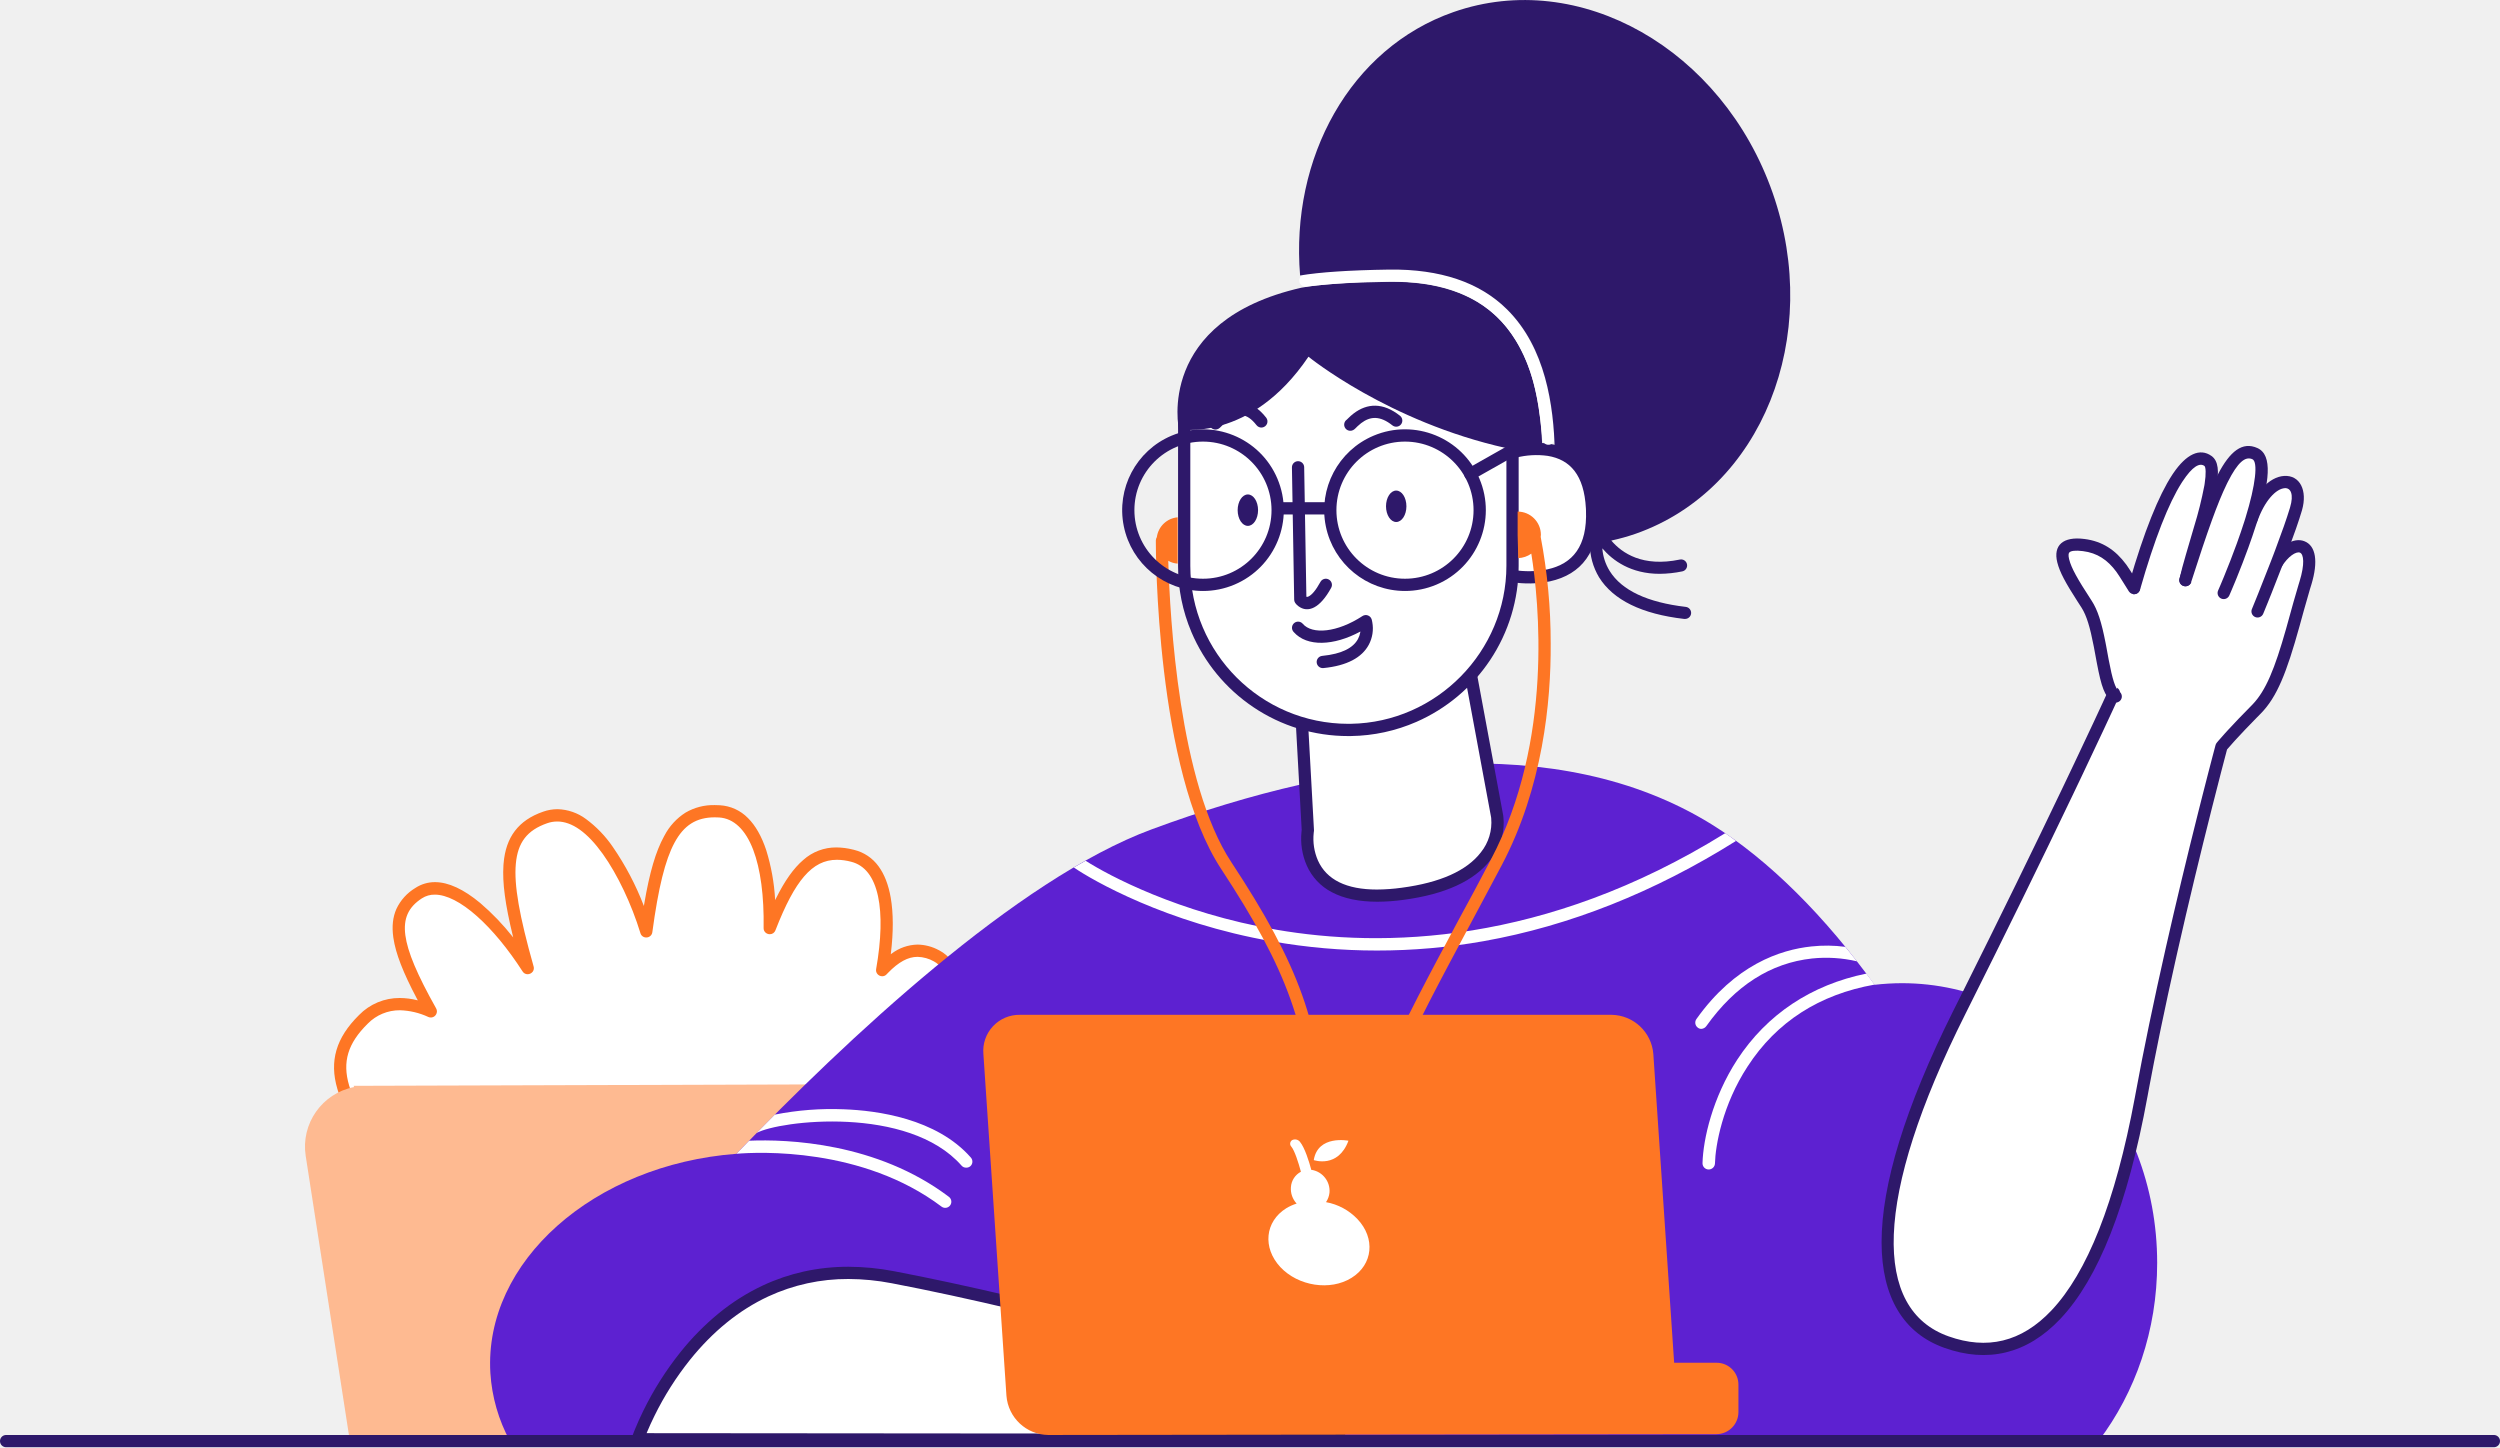
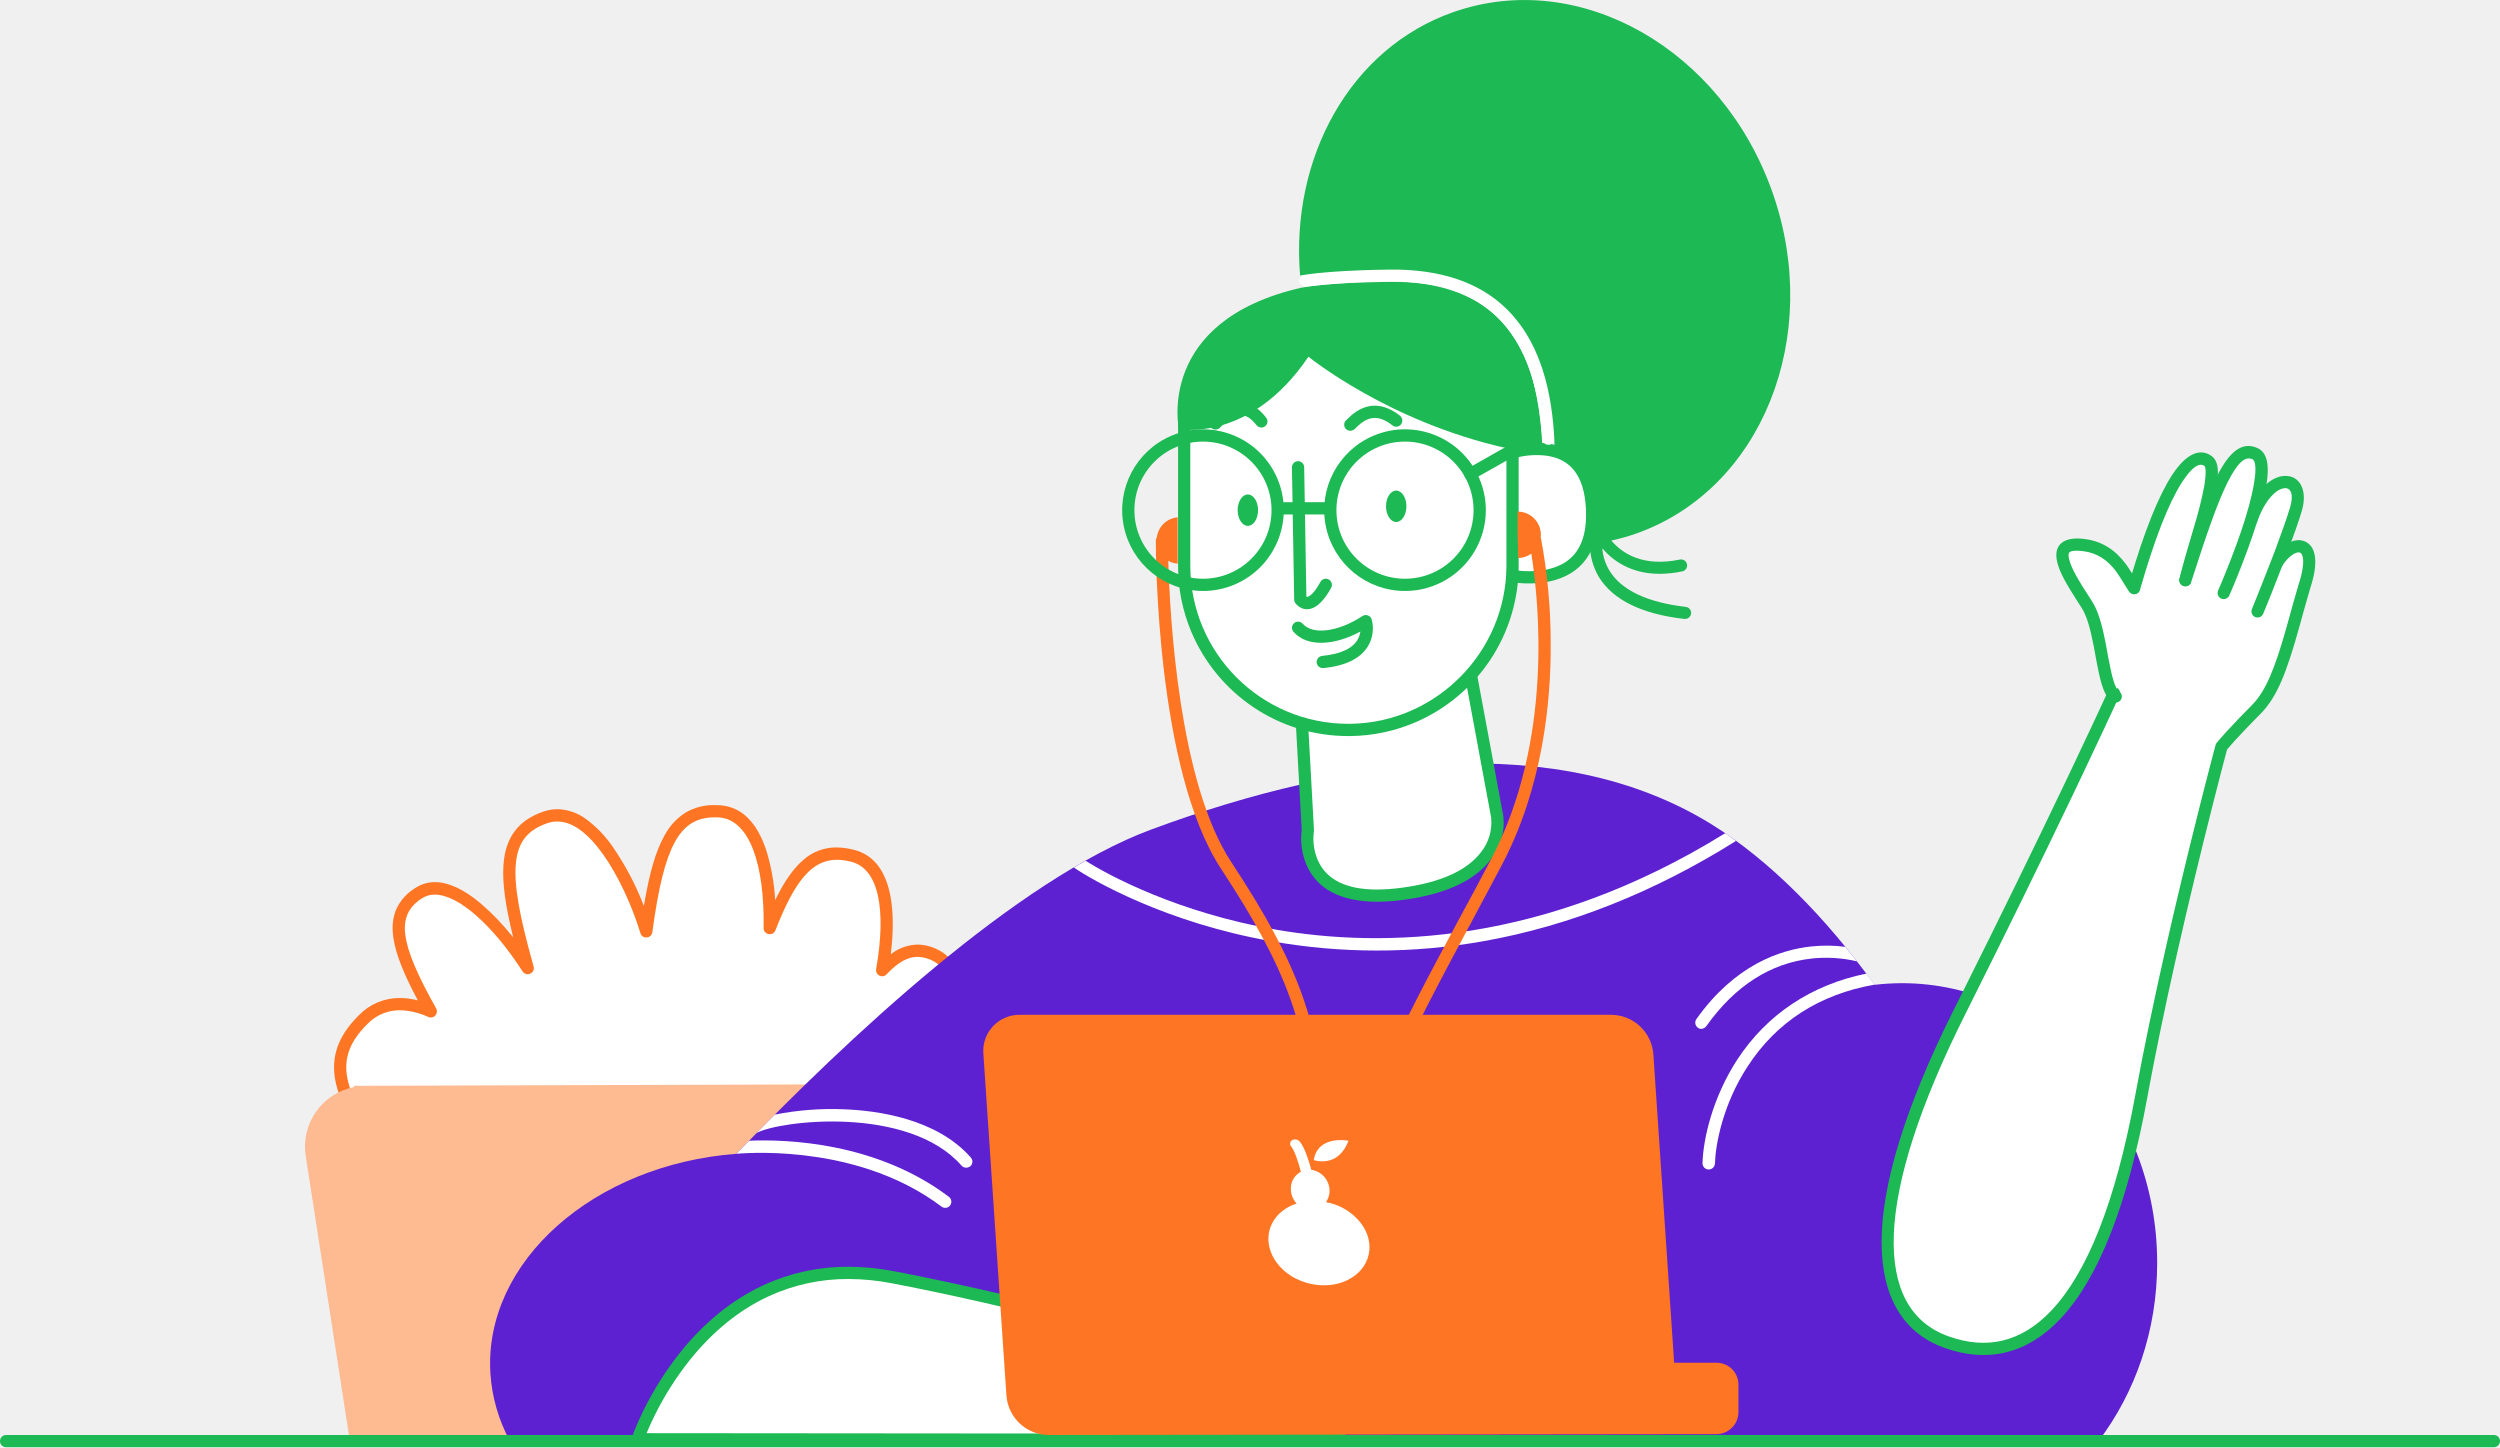
<svg xmlns="http://www.w3.org/2000/svg" viewBox="0 0 1225.1 709.2">
  <g id="support_solid" data-name="support/solid" transform="translate(2.2)">
    <g id="support_solid-2" data-name="support/solid" transform="translate(-3)">
      <g id="support_solid-3" data-name="support_solid">
        <g id="suculent" transform="translate(150 397)">
          <path id="succulent" d="M292.406,70.973c-9.6-5.1-17.8-2.7-26.8,6.9,4.1-23.2,4-51.3-14.4-56-18.9-4.9-29.6,6.9-40.7,35.4.4-24.4-4.4-55.9-24.6-57.2-22.7-1.4-30.3,17.3-35.9,58.8-7.1-23.2-26.6-63.9-49.6-55.8-22.5,7.9-21,29.6-8.5,73.8-12.3-19.1-37-47.5-53.5-36.7-15.7,10.2-11.4,26.9,6,57.9-11.5-5-23.4-5.5-33,3.9-21.5,21.2-11.1,41.3,18.6,78.6,29.8,37.3,243.7-28.7,253.8-45.5C294.006,118.173,309.906,80.373,292.406,70.973Z" transform="translate(17.494 0.527)" fill="#fff" />
          <path id="succulent_2_" d="M74.2,197.887h-.008c-22.29,0-36.937-4.188-43.534-12.445a316.178,316.178,0,0,1-19.342-26.368c-4.657-7.327-7.666-13.449-9.469-19.265l-.22-.728C-.4,132.194-.534,125.968,1.2,120.046c1.744-5.939,5.376-11.571,11.1-17.217A27.631,27.631,0,0,1,32.2,94.53a35.847,35.847,0,0,1,8.6,1.105l.252.064-.436-.821c-6.843-12.951-10.4-22.126-11.529-29.749l-.057-.4c-.737-5.337-.233-9.871,1.54-13.86a23.634,23.634,0,0,1,9.2-10.21,17.4,17.4,0,0,1,9.681-2.907C56.009,37.755,63.481,41.2,71.65,48A118.511,118.511,0,0,1,87.541,64.538l.258.321-.2-.826C83.865,48.7,82.451,38.054,83.011,29.525l.065-.868c.549-6.567,2.359-11.8,5.533-15.982,3.19-4.207,7.7-7.293,13.8-9.433A21.339,21.339,0,0,1,109.506,2a24.407,24.407,0,0,1,13.961,4.832,56.611,56.611,0,0,1,13.14,13.661,137.993,137.993,0,0,1,15.2,28.887l.022.058.18-1.067c2.628-15.444,5.628-25.654,9.725-33.1l.193-.346a29.424,29.424,0,0,1,10.3-11.227A26.966,26.966,0,0,1,186.608,0c.808,0,1.646.026,2.49.078a20.913,20.913,0,0,1,13.739,6.27c3.693,3.673,6.7,8.962,8.941,15.718a100.486,100.486,0,0,1,4.374,24.315l.013.175.359-.734c4.309-8.714,8.707-14.917,13.443-18.962a24.053,24.053,0,0,1,16.191-6.113,34.7,34.7,0,0,1,8.194,1.067l.6.15a20.818,20.818,0,0,1,11.824,7.963c2.9,3.9,4.927,9.116,6.028,15.5,1.3,7.565,1.33,16.7.074,27.158l-.061.5.42-.3a21.814,21.814,0,0,1,12.72-4.43,22.681,22.681,0,0,1,10.505,2.786l.367.193a16.444,16.444,0,0,1,5.735,5.033,19.623,19.623,0,0,1,3.049,7.268c1.147,5.382.743,12.205-1.2,20.281-2.662,11.071-8.423,24.753-15.034,35.707-1.419,2.361-5.877,5.417-13.249,9.082A281.289,281.289,0,0,1,248.3,160.262a760.836,760.836,0,0,1-80.314,23.767c-18.883,4.5-36.339,7.959-51.882,10.278A290.3,290.3,0,0,1,74.2,197.887ZM32.258,100.535a21.882,21.882,0,0,0-15.746,6.573c-9.8,9.66-12.526,18.716-9.128,30.281,2.982,10.149,10.258,21.86,25.951,41.769l2.014,2.542c2.7,3.384,7.4,5.961,13.97,7.662,6.386,1.653,14.588,2.492,24.379,2.492,23.284,0,55.407-4.724,92.9-13.662a762.584,762.584,0,0,0,79.457-23.5c10.452-3.8,19.605-7.539,26.47-10.825,6.7-3.208,10.751-5.749,11.713-7.348,6.317-10.468,11.812-23.5,14.339-34.014,1.615-6.718,2.055-12.332,1.306-16.685-.759-4.416-2.739-7.512-5.884-9.2a17.058,17.058,0,0,0-8.049-2.255c-4.685,0-9.291,2.5-14.5,7.866l-.66.692a2.9,2.9,0,0,1-2.157.959,3.114,3.114,0,0,1-2.359-1.1,2.924,2.924,0,0,1-.627-2.43c2.539-14.368,2.86-26.7.929-35.675-2.048-9.511-6.464-15.2-13.128-16.9a27.75,27.75,0,0,0-7-.974c-6.181,0-11.291,2.585-16.081,8.134-4.692,5.436-9.162,13.833-14.067,26.424a2.884,2.884,0,0,1-2.758,1.915,3.12,3.12,0,0,1-2.218-.909,2.912,2.912,0,0,1-.82-2.144C210.762,44.57,209,31.316,205.4,21.892,201.624,12,195.857,6.526,188.721,6.067,187.99,6.022,187.269,6,186.58,6c-9.03,0-15.123,3.842-19.757,12.458-4.554,8.47-7.9,21.983-10.845,43.816a2.953,2.953,0,0,1-2.988,2.6,2.907,2.907,0,0,1-2.854-2.123c-4.372-14.285-11.253-28.778-18.408-38.768-7.575-10.58-15.1-15.944-22.355-15.944A14.947,14.947,0,0,0,104.4,8.9c-9.79,3.438-14.371,9.383-15.318,19.879-.933,10.347,1.672,25.383,8.711,50.275a2.9,2.9,0,0,1-.445,2.595,3.193,3.193,0,0,1-2.5,1.238A2.869,2.869,0,0,1,92.383,81.5c-7.081-11-14.792-20.339-22.3-27.022-7.795-6.938-14.96-10.6-20.722-10.6a11.334,11.334,0,0,0-6.32,1.818c-6.671,4.334-9.168,9.9-8.1,18.064,1.064,8.112,5.715,19.169,15.079,35.853a2.915,2.915,0,0,1-.013,2.965,2.962,2.962,0,0,1-3.8,1.255A35.42,35.42,0,0,0,32.258,100.535Z" transform="translate(14.495 -2.472)" fill="#fe7624" />
          <path id="pot" d="M311.357.6l.2-.6L23.857.9l.2.6A29.748,29.748,0,0,0,.357,35.2L21.857,174l291.6-.9,21.5-138.8A29.654,29.654,0,0,0,311.357.6Z" transform="translate(0.243 134.2)" fill="#feba91" />
        </g>
        <g id="woman" transform="translate(240)">
          <g id="body" transform="translate(0 218)">
            <path id="clothing" d="M691.836,107.657a119.019,119.019,0,0,0-13.4.8c-23.9-33-51.3-61-80.1-78.8-75-46.2-178-33-274.1,2.6-66.1,24.4-149.8,103.2-203.5,159-70,5.3-123.8,52.9-120.6,107.4a80.582,80.582,0,0,0,9.6,33.4l234.9,1.6c.4-.6.8-1.3,1.2-1.9l348.4-1.2c.4.5.8,1,1.2,1.6l192.9-.3c17.9-23.7,28.6-54,28.6-87.1C816.936,168.957,760.936,107.657,691.836,107.657Z" transform="translate(0.964 156.143)" fill="#5d21d1" />
            <g id="clothing_lines" transform="translate(119 190)">
              <path id="Path" d="M319.2,0C230.5,55,150.9,56.2,99.3,47.3,51.5,39.1,17,20.7,5.8,13.5,3.9,14.6,2,15.7,0,16.8,9.2,23.1,45.2,43.9,97.2,53a294.635,294.635,0,0,0,51.3,4.5,298.4,298.4,0,0,0,52.4-4.6c42.1-7.5,83.6-24,123.6-49.1C322.7,2.4,321,1.2,319.2,0Z" transform="translate(168 0.3)" fill="#fff" />
              <path id="Path-2" data-name="Path" d="M5.461,39.4c14.1-19.8,31.5-30.9,51.8-33.1a66.5,66.5,0,0,1,22,1.4c-1.9-2.4-3.8-4.8-5.7-7.1a69.423,69.423,0,0,0-16.6-.2C41.661,2,19.461,9.4.561,36a3.041,3.041,0,0,0,.7,4.2,2.716,2.716,0,0,0,1.7.6A3.23,3.23,0,0,0,5.461,39.4Z" transform="translate(472.539 55.395)" fill="#fff" />
              <path id="Path-3" data-name="Path" d="M3,96H3a3.08,3.08,0,0,0,3.1-2.9c.2-8.8,3.7-28.8,16-47.6C36.3,23.6,57.3,10.2,84.3,5.4,83,3.6,81.7,1.8,80.3,0,53.3,5.5,31.5,20,17,42.2,4.9,60.8.3,81.2,0,92.9A3.031,3.031,0,0,0,3,96Z" transform="translate(476.1 69.1)" fill="#fff" />
              <path id="Path-4" data-name="Path" d="M42.8.114a143.643,143.643,0,0,0-33.9,2.6c-3,3-6,6-8.9,9,11.1-6.1,74.3-13.7,100.4,16a2.9,2.9,0,0,0,2.3,1,3.057,3.057,0,0,0,2-.7,3,3,0,0,0,.3-4.2C88.1,4.514,58.8.714,42.8.114Z" transform="translate(12.6 135.486)" fill="#fff" />
              <g id="Group" transform="translate(0 150)">
                <path id="Path-5" data-name="Path" d="M.422.522h.2a.139.139,0,0,0-.2,0Z" transform="translate(0.278 7.078)" fill="#fff" />
                <path id="Path-6" data-name="Path" d="M104.1,27.647C68.8.947,24.8-.653,6.2.147c-2.1,2.2-4.2,4.3-6.2,6.4,10.7-.9,61.8-3.3,100.5,25.9a3,3,0,0,0,3.6-4.8Z" transform="translate(2.7 0.853)" fill="#fff" />
              </g>
            </g>
            <path id="hand" d="M0,81.535s32.8-97,125.1-79.4,218.6,55.4,218.6,55.4v24.3Z" transform="translate(73.3 405.765)" fill="#fff" />
-             <path id="hand_2_" d="M346.7,87.84,3,87.54A3,3,0,0,1,.16,83.579c.023-.069.055-.16.095-.271l.388-1.062c.145-.386.283-.748.422-1.1l.489-1.23C2.782,76.877,4.211,73.7,5.8,70.474a155.71,155.71,0,0,1,18.11-28.579A127.26,127.26,0,0,1,42.538,22.951,104.686,104.686,0,0,1,64.41,9.132,96.733,96.733,0,0,1,84.479,2.324,101.446,101.446,0,0,1,106.258,0a120.073,120.073,0,0,1,22.406,2.193c17.189,3.278,36.8,7.5,58.276,12.541l3.644.859c12.756,3.021,26.314,6.362,40.3,9.931,26.091,6.658,53.663,14.092,81.95,22.1,8.758,2.478,17.286,4.928,25.347,7.282l5.392,1.582,3.992,1.183A2.98,2.98,0,0,1,349.7,60.54v24.3A3,3,0,0,1,346.7,87.84ZM106.258,6a92.239,92.239,0,0,0-39.31,8.571c-14.231,6.641-27.136,17.1-38.355,31.081A149.626,149.626,0,0,0,11.184,73.127c-1.3,2.644-2.5,5.254-3.542,7.757l-.274.661,336.335.293V62.778l-9.278-2.722c-7.445-2.167-15.259-4.409-23.226-6.664l-4.2-1.187c-26.729-7.529-52.836-14.55-77.6-20.869-13.977-3.566-27.5-6.9-40.2-9.9-22.839-5.408-43.584-9.9-61.661-13.344A114.049,114.049,0,0,0,106.258,6Z" transform="translate(70.298 402.76)" fill="#2e186a" />
+             <path id="hand_2_" d="M346.7,87.84,3,87.54A3,3,0,0,1,.16,83.579c.023-.069.055-.16.095-.271l.388-1.062c.145-.386.283-.748.422-1.1l.489-1.23C2.782,76.877,4.211,73.7,5.8,70.474a155.71,155.71,0,0,1,18.11-28.579A127.26,127.26,0,0,1,42.538,22.951,104.686,104.686,0,0,1,64.41,9.132,96.733,96.733,0,0,1,84.479,2.324,101.446,101.446,0,0,1,106.258,0a120.073,120.073,0,0,1,22.406,2.193c17.189,3.278,36.8,7.5,58.276,12.541l3.644.859c12.756,3.021,26.314,6.362,40.3,9.931,26.091,6.658,53.663,14.092,81.95,22.1,8.758,2.478,17.286,4.928,25.347,7.282l5.392,1.582,3.992,1.183A2.98,2.98,0,0,1,349.7,60.54v24.3A3,3,0,0,1,346.7,87.84ZM106.258,6a92.239,92.239,0,0,0-39.31,8.571c-14.231,6.641-27.136,17.1-38.355,31.081A149.626,149.626,0,0,0,11.184,73.127c-1.3,2.644-2.5,5.254-3.542,7.757l-.274.661,336.335.293V62.778l-9.278-2.722c-7.445-2.167-15.259-4.409-23.226-6.664l-4.2-1.187c-26.729-7.529-52.836-14.55-77.6-20.869-13.977-3.566-27.5-6.9-40.2-9.9-22.839-5.408-43.584-9.9-61.661-13.344A114.049,114.049,0,0,0,106.258,6Z" transform="translate(70.298 402.76)" fill="#1db954" />
            <g id="hand_II_1_" transform="translate(682)">
              <path id="Path-7" data-name="Path" d="M8.393,90.508s-7.4-3.7-8.3-12.2,4.8-45.5,14-50.7c9.3-5.2,51.6-28.1,59.4-27.6S84.493,68.408,8.393,90.508Z" transform="translate(111.707 38.492)" fill="#fff" />
              <path id="Path-8" data-name="Path" d="M0,63.453c15.8-55.3,28.7-67.7,36.2-62.3,6.8,4.9-7,40.1-11,58.4" transform="translate(124.6 6.747)" fill="#fff" />
-               <path id="Path_2_" d="M21.706,10.946l.485-.725C28.586.826,35.227-2.352,40.955,1.772c3.377,2.433,3.741,7.462,2.39,15.456l-.2,1.127c-.9,4.945-2.39,10.72-4.819,19.117l-3.971,13.55c-1.858,6.4-2.478,8.8-3.226,12.224a3,3,0,0,1-5.862-1.281l.284-1.276c.645-2.843,1.3-5.336,2.818-10.569l4-13.652a186.722,186.722,0,0,0,5.057-20.24l.123-.76c.812-5.219.557-8.352-.1-8.828-2.3-1.657-5.805.112-10.728,7.6l-.445.688c-6.319,9.923-13.222,27.314-20.39,52.4A3,3,0,0,1,.116,65.682l.516-1.795C7.939,38.642,15.023,21.114,21.706,10.946Z" transform="translate(121.599 3.694)" fill="#2e186a" />
+               <path id="Path_2_" d="M21.706,10.946l.485-.725C28.586.826,35.227-2.352,40.955,1.772c3.377,2.433,3.741,7.462,2.39,15.456l-.2,1.127c-.9,4.945-2.39,10.72-4.819,19.117l-3.971,13.55c-1.858,6.4-2.478,8.8-3.226,12.224a3,3,0,0,1-5.862-1.281l.284-1.276c.645-2.843,1.3-5.336,2.818-10.569l4-13.652a186.722,186.722,0,0,0,5.057-20.24l.123-.76c.812-5.219.557-8.352-.1-8.828-2.3-1.657-5.805.112-10.728,7.6l-.445.688c-6.319,9.923-13.222,27.314-20.39,52.4A3,3,0,0,1,.116,65.682l.516-1.795C7.939,38.642,15.023,21.114,21.706,10.946Z" transform="translate(121.599 3.694)" fill="#1db954" />
              <path id="hand_II_3_" d="M190.45,8.495c7.9-12.9,21-12.2,14.2,9.7-6.7,21.4-11.6,49.2-24.1,61.8s-17,18.2-17,18.2-25,93.3-39.2,170.9c-20.5,112.2-59.3,133.8-95.5,120.9-36.2-12.8-42.9-63.6,6.5-162.1,49.4-98.6,75.5-156,75.5-156" transform="translate(3.85 49.705)" fill="#fff" />
-               <path id="hand_II_4_" d="M190.892,9.939C195.377,2.616,201.9-1.492,207.131.5c5.761,2.195,6.884,10.02,3.519,21.153l-.726,2.359c-.866,2.852-1.757,5.978-2.936,10.246l-2.173,7.893c-6.357,22.93-11.063,34.677-18.879,42.7l-1.965,1.99c-4.086,4.151-7.494,7.737-10.278,10.779l-1.1,1.214c-1.158,1.282-2.107,2.36-2.86,3.242l-.45.528-1.58,6-1.418,5.445c-1.376,5.309-2.864,11.123-4.442,17.372-5.709,22.614-11.418,46.275-16.746,69.82l-1.151,5.113c-2.472,11.035-4.8,21.783-6.953,32.175l-.866,4.2q-2.781,13.57-5.116,26.093l-.705,3.821c-9.78,53.527-24.185,89.309-42.63,108.881-16.5,17.508-35.978,21.736-56.821,14.308C10.821,388.751.026,371.072,0,344.1c-.026-28.082,11.49-66.023,34.953-113.1l4.611-9.218C58.249,184.377,74.747,150.59,89,120.757l5.544-11.643q5.135-10.823,9.316-19.772l4.382-9.421,2.878-6.257a3,3,0,0,1,5.53,2.321l-.376.837-3.118,6.766-4.281,9.194q-4.869,10.409-11,23.313l-4.2,8.8c-15.088,31.553-32.658,67.472-52.642,107.36C-4.344,322.726-4.293,377.043,32.857,390.179c18.655,6.648,35.618,2.966,50.447-12.769,17.326-18.384,31.223-52.658,40.806-104.275l.289-1.569c1.976-10.8,4.223-22.244,6.715-34.253,2.5-12.028,5.216-24.528,8.127-37.394,5.043-22.287,10.426-44.671,15.827-66.178l2.2-8.7q1.532-6.024,2.929-11.423l1.864-7.16,1.592-6.028a3,3,0,0,1,.559-1.1l.412-.5.545-.643c.789-.923,1.774-2.043,2.968-3.365l1.515-1.663c3.154-3.433,7.054-7.511,11.769-12.264l.456-.469c6.406-6.731,10.752-17.234,16.357-37.018l3.6-12.992c1-3.571,1.795-6.329,2.6-8.933l.361-1.164c2.7-8.7,2.057-13.5.21-14.207s-5.826,1.8-8.986,6.963a3,3,0,0,1-5.117-3.134Z" transform="translate(0.85 46.695)" fill="#2e186a" />
+               <path id="hand_II_4_" d="M190.892,9.939C195.377,2.616,201.9-1.492,207.131.5c5.761,2.195,6.884,10.02,3.519,21.153l-.726,2.359c-.866,2.852-1.757,5.978-2.936,10.246l-2.173,7.893c-6.357,22.93-11.063,34.677-18.879,42.7l-1.965,1.99c-4.086,4.151-7.494,7.737-10.278,10.779l-1.1,1.214c-1.158,1.282-2.107,2.36-2.86,3.242l-.45.528-1.58,6-1.418,5.445c-1.376,5.309-2.864,11.123-4.442,17.372-5.709,22.614-11.418,46.275-16.746,69.82l-1.151,5.113c-2.472,11.035-4.8,21.783-6.953,32.175l-.866,4.2q-2.781,13.57-5.116,26.093l-.705,3.821c-9.78,53.527-24.185,89.309-42.63,108.881-16.5,17.508-35.978,21.736-56.821,14.308C10.821,388.751.026,371.072,0,344.1c-.026-28.082,11.49-66.023,34.953-113.1l4.611-9.218C58.249,184.377,74.747,150.59,89,120.757l5.544-11.643q5.135-10.823,9.316-19.772l4.382-9.421,2.878-6.257a3,3,0,0,1,5.53,2.321l-.376.837-3.118,6.766-4.281,9.194q-4.869,10.409-11,23.313l-4.2,8.8c-15.088,31.553-32.658,67.472-52.642,107.36C-4.344,322.726-4.293,377.043,32.857,390.179c18.655,6.648,35.618,2.966,50.447-12.769,17.326-18.384,31.223-52.658,40.806-104.275l.289-1.569c1.976-10.8,4.223-22.244,6.715-34.253,2.5-12.028,5.216-24.528,8.127-37.394,5.043-22.287,10.426-44.671,15.827-66.178l2.2-8.7q1.532-6.024,2.929-11.423l1.864-7.16,1.592-6.028a3,3,0,0,1,.559-1.1l.412-.5.545-.643c.789-.923,1.774-2.043,2.968-3.365l1.515-1.663c3.154-3.433,7.054-7.511,11.769-12.264l.456-.469c6.406-6.731,10.752-17.234,16.357-37.018l3.6-12.992c1-3.571,1.795-6.329,2.6-8.933l.361-1.164c2.7-8.7,2.057-13.5.21-14.207s-5.826,1.8-8.986,6.963a3,3,0,0,1-5.117-3.134Z" transform="translate(0.85 46.695)" fill="#1db954" />
              <path id="Path-9" data-name="Path" d="M26.12,74.442c-7.2-4.9-6.3-33.1-14.4-45.4-10-15.3-19.8-31.2-1.3-28.8,15.9,2,20.9,16,24.6,21" transform="translate(89.48 48.858)" fill="#fff" />
-               <path id="Path_2_2" data-name="Path_2_" d="M.47,11.705C-1.609,3.331,3.273-1.122,13.794.243,22.625,1.354,29.02,5.723,34.2,12.7l.242.332c1.891,2.647,5.49,8.678,5.964,9.369l.027.038A3,3,0,1,1,35.608,26l-.1-.145c-.854-1.263-4.595-7.525-6.124-9.585-4.276-5.759-9.3-9.193-16.348-10.079-3.677-.477-5.815-.138-6.6.578-.464.423-.62,1.406-.2,3.233l.061.254c1.04,4.19,4.046,9.551,10.6,19.6l.336.515c3.063,4.652,4.948,10.806,6.873,20.648l.389,2.031L25.66,59.4c1.829,9.681,3.257,14.141,5.055,15.479l.092.065a3,3,0,0,1-3.376,4.96c-3.752-2.553-5.365-7.274-7.556-18.8l-1.352-7.293-.195-1.02c-1.784-9.257-3.485-14.988-5.958-18.874L10.512,31.05C4.472,21.681,1.654,16.473.47,11.705Z" transform="translate(86.481 45.88)" fill="#2e186a" />
+               <path id="Path_2_2" data-name="Path_2_" d="M.47,11.705C-1.609,3.331,3.273-1.122,13.794.243,22.625,1.354,29.02,5.723,34.2,12.7l.242.332c1.891,2.647,5.49,8.678,5.964,9.369l.027.038A3,3,0,1,1,35.608,26l-.1-.145c-.854-1.263-4.595-7.525-6.124-9.585-4.276-5.759-9.3-9.193-16.348-10.079-3.677-.477-5.815-.138-6.6.578-.464.423-.62,1.406-.2,3.233l.061.254c1.04,4.19,4.046,9.551,10.6,19.6l.336.515c3.063,4.652,4.948,10.806,6.873,20.648l.389,2.031L25.66,59.4c1.829,9.681,3.257,14.141,5.055,15.479l.092.065a3,3,0,0,1-3.376,4.96c-3.752-2.553-5.365-7.274-7.556-18.8l-1.352-7.293-.195-1.02c-1.784-9.257-3.485-14.988-5.958-18.874L10.512,31.05C4.472,21.681,1.654,16.473.47,11.705Z" transform="translate(86.481 45.88)" fill="#1db954" />
              <path id="Path-10" data-name="Path" d="M3,63.39s14.1-34.2,18.8-50.1C27-4.01,8.8-6.51,0,18.39" transform="translate(182.1 18.21)" fill="#fff" />
-               <path id="Path_2_3" data-name="Path_2_" d="M18.956.024c7.8-.507,11.6,7.089,8.818,16.791l-.1.328C26.241,22,23.885,28.756,20.812,36.962l-.55,1.463q-.637,1.691-1.307,3.443c-1.949,5.1-4.019,10.378-6.1,15.6l-1.708,4.254L9.372,66.078l-.6,1.458a3,3,0,0,1-5.61-2.122L5.579,59.47q.394-.977.81-2.012c2.077-5.17,4.154-10.432,6.123-15.549l1.277-3.336.858-2.265c3.2-8.5,5.666-15.5,7.155-20.459l.125-.42c1.915-6.373.336-9.607-2.582-9.418-4.32.281-9.885,6.106-13.516,16.381a3,3,0,1,1-5.657-2C4.518,8.1,11.783.49,18.956.024Z" transform="translate(179.099 15.207)" fill="#2e186a" />
+               <path id="Path_2_3" data-name="Path_2_" d="M18.956.024c7.8-.507,11.6,7.089,8.818,16.791l-.1.328C26.241,22,23.885,28.756,20.812,36.962l-.55,1.463q-.637,1.691-1.307,3.443c-1.949,5.1-4.019,10.378-6.1,15.6l-1.708,4.254L9.372,66.078l-.6,1.458a3,3,0,0,1-5.61-2.122L5.579,59.47q.394-.977.81-2.012c2.077-5.17,4.154-10.432,6.123-15.549l1.277-3.336.858-2.265c3.2-8.5,5.666-15.5,7.155-20.459l.125-.42c1.915-6.373.336-9.607-2.582-9.418-4.32.281-9.885,6.106-13.516,16.381a3,3,0,1,1-5.657-2C4.518,8.1,11.783.49,18.956.024Z" transform="translate(179.099 15.207)" fill="#1db954" />
              <path id="Path-11" data-name="Path" d="M18.8,69S46.5,6.3,34.1.7C22.8-4.4,14.2,18.5,0,62.7" transform="translate(149.7 3.598)" fill="#fff" />
-               <path id="Path_2_4" data-name="Path_2_" d="M18.883,14.095C24.9,2.463,31.012-2.277,38.336,1.029c7.532,3.4,6.1,16.387-.633,37.593-1.144,3.6-2.431,7.361-3.834,11.236-1.812,5-3.738,9.975-5.677,14.742l-.727,1.778c-.679,1.65-1.316,3.167-1.9,4.529l-1.023,2.369a3,3,0,0,1-5.488-2.425l.781-1.8.65-1.528c.449-1.061.927-2.207,1.428-3.426,2.152-5.227,4.3-10.74,6.311-16.279,1.378-3.8,2.639-7.488,3.757-11.008l.49-1.564C37.522,18.895,38.658,7.758,35.867,6.5c-3.472-1.567-7.172,1.43-12.048,11.126l-.56,1.131c-4.489,9.223-9.293,22.686-17.4,47.926A3,3,0,1,1,.145,64.845l1.743-5.4C9.3,36.592,13.853,24.157,18.313,15.218Z" transform="translate(146.699 0.537)" fill="#2e186a" />
+               <path id="Path_2_4" data-name="Path_2_" d="M18.883,14.095C24.9,2.463,31.012-2.277,38.336,1.029c7.532,3.4,6.1,16.387-.633,37.593-1.144,3.6-2.431,7.361-3.834,11.236-1.812,5-3.738,9.975-5.677,14.742l-.727,1.778c-.679,1.65-1.316,3.167-1.9,4.529l-1.023,2.369a3,3,0,0,1-5.488-2.425l.781-1.8.65-1.528c.449-1.061.927-2.207,1.428-3.426,2.152-5.227,4.3-10.74,6.311-16.279,1.378-3.8,2.639-7.488,3.757-11.008l.49-1.564C37.522,18.895,38.658,7.758,35.867,6.5c-3.472-1.567-7.172,1.43-12.048,11.126l-.56,1.131c-4.489,9.223-9.293,22.686-17.4,47.926A3,3,0,1,1,.145,64.845l1.743-5.4C9.3,36.592,13.853,24.157,18.313,15.218Z" transform="translate(146.699 0.537)" fill="#1db954" />
            </g>
          </g>
          <g id="head" transform="translate(313)">
            <path id="neck" d="M0,24.3,3.9,95s-6.6,38.2,46.4,31.1c52.8-7,46.3-38.3,46.3-38.3L80.3,0Z" transform="translate(84.8 311.9)" fill="#fff" />
-             <path id="neck_2_" d="M40.946,132.987h0c-8.958,0-16.462-1.574-22.3-4.677A27.02,27.02,0,0,1,6.356,115.216,32.769,32.769,0,0,1,3.783,98.768c.02-.206.042-.4.064-.592l.041-.32L0,27.466A2.991,2.991,0,0,1,2.131,24.43L82.431.13A3,3,0,0,1,86.25,2.453L102.56,90.3c.032.168.065.375.1.616l.05.407a27.3,27.3,0,0,1-.8,10.279,31.29,31.29,0,0,1-5.487,10.863c-7.912,10.3-22.285,16.9-42.721,19.607A96.811,96.811,0,0,1,40.946,132.987ZM80.962,6.842,6.125,29.489,9.9,97.836a3.038,3.038,0,0,1-.009.452l-.031.224c-.015.088-.035.238-.056.412l-.045.423a26.742,26.742,0,0,0,2.078,13.419c4.227,9.45,13.947,14.242,28.89,14.243a92.614,92.614,0,0,0,12.183-.882c18.806-2.493,31.846-8.319,38.756-17.314A23.375,23.375,0,0,0,96.746,92c-.023-.2-.046-.368-.068-.5L80.962,6.842Z" transform="translate(81.8 308.899)" fill="#2e186a" />
+             <path id="neck_2_" d="M40.946,132.987h0c-8.958,0-16.462-1.574-22.3-4.677A27.02,27.02,0,0,1,6.356,115.216,32.769,32.769,0,0,1,3.783,98.768c.02-.206.042-.4.064-.592l.041-.32L0,27.466A2.991,2.991,0,0,1,2.131,24.43L82.431.13A3,3,0,0,1,86.25,2.453L102.56,90.3c.032.168.065.375.1.616l.05.407a27.3,27.3,0,0,1-.8,10.279,31.29,31.29,0,0,1-5.487,10.863c-7.912,10.3-22.285,16.9-42.721,19.607A96.811,96.811,0,0,1,40.946,132.987ZM80.962,6.842,6.125,29.489,9.9,97.836a3.038,3.038,0,0,1-.009.452l-.031.224c-.015.088-.035.238-.056.412l-.045.423a26.742,26.742,0,0,0,2.078,13.419c4.227,9.45,13.947,14.242,28.89,14.243a92.614,92.614,0,0,0,12.183-.882c18.806-2.493,31.846-8.319,38.756-17.314A23.375,23.375,0,0,0,96.746,92c-.023-.2-.046-.368-.068-.5L80.962,6.842Z" transform="translate(81.8 308.899)" fill="#1db954" />
            <path id="ear" d="M0,2.7S41-12.7,42.6,30,0,61.6,0,61.6" transform="translate(185.4 219.996)" fill="#fff" />
-             <path id="ear_2_" d="M6.971,1.441A45.966,45.966,0,0,1,24.807.484C38.939,2.787,47.858,13.126,48.6,32.9c.766,20.447-8.337,31.639-23.635,34.987a52.582,52.582,0,0,1-18.985.341l-.968-.155c-1.22-.206-2.152-.4-2.74-.551a3,3,0,0,1,1.289-5.857l.651.147.31.065c.688.142,1.479.285,2.36.419a46.831,46.831,0,0,0,16.8-.27C36.2,59.286,43.258,50.608,42.6,33.125l-.046-1.016c-.867-16.25-7.659-23.9-18.715-25.7A40.221,40.221,0,0,0,8.351,7.28c-1.01.239-1.943.492-2.782.745l-.412.127c-.306.1-.558.179-.752.245l-.35.124A3,3,0,1,1,1.946,2.9l.387-.141A46.734,46.734,0,0,1,6.971,1.441Z" transform="translate(182.399 216.987)" fill="#2e186a" />
+             <path id="ear_2_" d="M6.971,1.441A45.966,45.966,0,0,1,24.807.484C38.939,2.787,47.858,13.126,48.6,32.9c.766,20.447-8.337,31.639-23.635,34.987a52.582,52.582,0,0,1-18.985.341l-.968-.155c-1.22-.206-2.152-.4-2.74-.551a3,3,0,0,1,1.289-5.857l.651.147.31.065c.688.142,1.479.285,2.36.419a46.831,46.831,0,0,0,16.8-.27C36.2,59.286,43.258,50.608,42.6,33.125l-.046-1.016c-.867-16.25-7.659-23.9-18.715-25.7A40.221,40.221,0,0,0,8.351,7.28c-1.01.239-1.943.492-2.782.745l-.412.127c-.306.1-.558.179-.752.245l-.35.124A3,3,0,1,1,1.946,2.9l.387-.141A46.734,46.734,0,0,1,6.971,1.441Z" transform="translate(182.399 216.987)" fill="#1db954" />
            <path id="face" d="M80.4,202.1h0A80.4,80.4,0,0,1,0,121.7V51.5A51.555,51.555,0,0,1,51.5,0h70.4a39.05,39.05,0,0,1,39,39v82.6A80.511,80.511,0,0,1,80.4,202.1Z" transform="translate(28.1 155.6)" fill="#fff" />
-             <path id="face_2_" d="M83.4,208.1a83.008,83.008,0,0,1-46.628-14.244A83.653,83.653,0,0,1,6.554,157.162,82.867,82.867,0,0,1,0,124.7V54.5A54.562,54.562,0,0,1,54.5,0h70.4a42.047,42.047,0,0,1,42,42v82.6a83.117,83.117,0,0,1-13.977,46.251,83.769,83.769,0,0,1-36.109,30.291,82.953,82.953,0,0,1-32.057,6.948ZM54.5,6A48.555,48.555,0,0,0,6,54.5v70.2a77.476,77.476,0,0,0,77.376,77.4l1.308-.011c42.026-.682,76.217-35.444,76.217-77.49V42a36.041,36.041,0,0,0-36-36Z" transform="translate(25.1 152.6)" fill="#2e186a" />
+             <path id="face_2_" d="M83.4,208.1a83.008,83.008,0,0,1-46.628-14.244A83.653,83.653,0,0,1,6.554,157.162,82.867,82.867,0,0,1,0,124.7V54.5A54.562,54.562,0,0,1,54.5,0h70.4a42.047,42.047,0,0,1,42,42v82.6a83.117,83.117,0,0,1-13.977,46.251,83.769,83.769,0,0,1-36.109,30.291,82.953,82.953,0,0,1-32.057,6.948ZM54.5,6A48.555,48.555,0,0,0,6,54.5v70.2a77.476,77.476,0,0,0,77.376,77.4l1.308-.011c42.026-.682,76.217-35.444,76.217-77.49V42a36.041,36.041,0,0,0-36-36Z" transform="translate(25.1 152.6)" fill="#1db954" />
            <g id="headphones" transform="translate(14 250)">
              <path id="Path-12" data-name="Path" d="M93.11,64.6a277.361,277.361,0,0,0-4.9-52.2c0-.3.1-.7.1-1A11.4,11.4,0,0,0,76.91,0V11.4l.3,11.4a11.725,11.725,0,0,0,6.4-2.2c3.7,23,11,91.6-19.8,149.9-5.6,10.7-10.9,20.6-16.1,30.1-29,54.1-48.2,89.9-47.7,121.8a3.076,3.076,0,0,0,3,3h0a3.009,3.009,0,0,0,3-3c-.4-30.4,18.5-65.6,47-118.9,5.1-9.6,10.4-19.4,16.1-30.2C89.21,135.2,93.31,93.2,93.11,64.6Z" transform="translate(100.59 0.7)" fill="#fe7624" />
              <path id="Path-13" data-name="Path" d="M6.1,21.3a10.321,10.321,0,0,0,4.6,1.4V0A11.276,11.276,0,0,0,.5,9.7,3.371,3.371,0,0,0,0,11.4C0,16,0,123.7,32,172.3c32.7,49.8,42.8,78.2,45.1,126.4a3.058,3.058,0,0,0,3,2.9h.1a3.075,3.075,0,0,0,2.9-3.1C80.8,248.9,70.5,219.9,37,169,11.4,130.2,6.9,49.4,6.1,21.3Z" transform="translate(0.2 3.5)" fill="#fe7624" />
            </g>
-             <path id="nose" d="M2.949,0A3,3,0,0,1,5.991,2.773L6,2.949,7.077,66.433l.047.018a1.165,1.165,0,0,0,.789-.067l.147-.059c1.542-.66,3.574-2.892,5.907-7.163a3,3,0,0,1,5.266,2.876c-5.481,10.037-11.379,12.56-16.09,9a6.908,6.908,0,0,1-1.506-1.524,3,3,0,0,1-.525-1.44L1.1,67.851,0,3.051A3,3,0,0,1,2.949,0Z" transform="translate(80.9 226)" fill="#2e186a" />
-             <path id="mouth" d="M34.557.491A3,3,0,0,1,39.07,2.127l.07.248c.073.277.155.641.232,1.084a16.941,16.941,0,0,1-1.728,11.129c-3.35,6.205-10.59,10.25-22.25,11.4a3,3,0,0,1-.588-5.971c9.819-.967,15.25-4,17.559-8.278A10.594,10.594,0,0,0,33.482,8.5l.065-.424-.091.05C20.416,15.149,7.389,15.617.933,8.395L.718,8.148A3,3,0,0,1,5.283,4.255C9.924,9.7,22.209,8.573,34.557.491Z" transform="translate(80.9 301.398)" fill="#2e186a" />
-             <path id="brow" d="M4.668,3.792c6.546-4.979,14.318-5.511,22.7,1.157a3,3,0,0,1-3.735,4.7C17.568,4.82,12.8,5.146,8.3,8.568a19.424,19.424,0,0,0-1.737,1.5l-1.1,1.089c-.155.149-.286.268-.427.382a3.053,3.053,0,0,1-1.307.67A3,3,0,0,1,1.2,6.9l.13-.094.657-.653A26.44,26.44,0,0,1,4.668,3.792Z" transform="translate(106.499 198.803)" fill="#2e186a" />
-             <ellipse id="eye_II" cx="5" cy="7.7" rx="5" ry="7.7" transform="translate(127 240.4)" fill="#2e186a" />
-             <ellipse id="eye" cx="5" cy="7.7" rx="5" ry="7.7" transform="translate(54.3 242.3)" fill="#2e186a" />
-             <path id="brow_II" d="M4.955,4.256C12.444-1.718,20.656-2,27.868,7.264a3,3,0,1,1-4.734,3.686c-4.869-6.253-9.3-6.1-14.437-2a25.977,25.977,0,0,0-2.017,1.8L5.5,11.922c-.159.155-.292.277-.429.392a2.984,2.984,0,0,1-1.345.7A3,3,0,0,1,1.2,7.709l.115-.083.772-.774A33.308,33.308,0,0,1,4.955,4.256Z" transform="translate(40.399 197.393)" fill="#2e186a" />
+             <path id="nose" d="M2.949,0A3,3,0,0,1,5.991,2.773L6,2.949,7.077,66.433l.047.018a1.165,1.165,0,0,0,.789-.067l.147-.059c1.542-.66,3.574-2.892,5.907-7.163a3,3,0,0,1,5.266,2.876c-5.481,10.037-11.379,12.56-16.09,9a6.908,6.908,0,0,1-1.506-1.524,3,3,0,0,1-.525-1.44L1.1,67.851,0,3.051A3,3,0,0,1,2.949,0Z" transform="translate(80.9 226)" fill="#1db954" />
+             <path id="mouth" d="M34.557.491A3,3,0,0,1,39.07,2.127l.07.248c.073.277.155.641.232,1.084a16.941,16.941,0,0,1-1.728,11.129c-3.35,6.205-10.59,10.25-22.25,11.4a3,3,0,0,1-.588-5.971c9.819-.967,15.25-4,17.559-8.278A10.594,10.594,0,0,0,33.482,8.5l.065-.424-.091.05C20.416,15.149,7.389,15.617.933,8.395L.718,8.148A3,3,0,0,1,5.283,4.255C9.924,9.7,22.209,8.573,34.557.491Z" transform="translate(80.9 301.398)" fill="#1db954" />
+             <path id="brow" d="M4.668,3.792c6.546-4.979,14.318-5.511,22.7,1.157a3,3,0,0,1-3.735,4.7C17.568,4.82,12.8,5.146,8.3,8.568a19.424,19.424,0,0,0-1.737,1.5l-1.1,1.089c-.155.149-.286.268-.427.382a3.053,3.053,0,0,1-1.307.67A3,3,0,0,1,1.2,6.9l.13-.094.657-.653A26.44,26.44,0,0,1,4.668,3.792Z" transform="translate(106.499 198.803)" fill="#1db954" />
+             <ellipse id="eye_II" cx="5" cy="7.7" rx="5" ry="7.7" transform="translate(127 240.4)" fill="#1db954" />
+             <ellipse id="eye" cx="5" cy="7.7" rx="5" ry="7.7" transform="translate(54.3 242.3)" fill="#1db954" />
+             <path id="brow_II" d="M4.955,4.256C12.444-1.718,20.656-2,27.868,7.264a3,3,0,1,1-4.734,3.686c-4.869-6.253-9.3-6.1-14.437-2a25.977,25.977,0,0,0-2.017,1.8L5.5,11.922c-.159.155-.292.277-.429.392a2.984,2.984,0,0,1-1.345.7A3,3,0,0,1,1.2,7.709l.115-.083.772-.774A33.308,33.308,0,0,1,4.955,4.256Z" transform="translate(40.399 197.393)" fill="#1db954" />
            <g id="hair_shape" transform="translate(24)">
-               <path id="Path-14" data-name="Path" d="M103.795.011c-19.5.3-34.3,1.2-43.1,2.9h0c-71.6,16.3-60,69.3-60,69.3s35,6.7,63.5-35.5c0,0,39.1,31.9,97,44.8.9-.2,2-.5,3-.8v2.9a46.707,46.707,0,0,1,14.6-1.5c-.6-20.9-4.4-47.3-21.6-64.3C144.995,5.711,126.995-.289,103.795.011Z" transform="translate(0.805 138.089)" fill="#2e186a" />
+               <path id="Path-14" data-name="Path" d="M103.795.011c-19.5.3-34.3,1.2-43.1,2.9h0c-71.6,16.3-60,69.3-60,69.3s35,6.7,63.5-35.5c0,0,39.1,31.9,97,44.8.9-.2,2-.5,3-.8v2.9a46.707,46.707,0,0,1,14.6-1.5c-.6-20.9-4.4-47.3-21.6-64.3C144.995,5.711,126.995-.289,103.795.011Z" transform="translate(0.805 138.089)" fill="#1db954" />
              <path id="Path-15" data-name="Path" d="M2.588,2.535A351.244,351.244,0,0,1,47.432.006C78.34.334,99,11.722,111.237,31.807a88.58,88.58,0,0,1,10.444,27,171.635,171.635,0,0,1,3.408,23.935,3,3,0,0,1-5.977.521l-.161-1.795c-1.865-20.148-5.064-33.788-12.837-46.542C94.965,16.638,76.235,6.312,47.382,6.006L45.619,6A342.914,342.914,0,0,0,3.413,8.478a3,3,0,1,1-.825-5.943Z" transform="translate(60.5 131.994)" fill="#fff" />
-               <path id="Path-16" data-name="Path" d="M232.111,94.587c-24.7-70.6-94.7-110.3-156.4-88.7-50.7,17.7-80,71.4-75.2,129.1,9.3-1.6,23.9-2.6,43.7-2.9,24.9-.3,44.3,6.2,57.7,19.5,19,18.8,22.9,47.3,23.4,69.5,9.2,2.5,17.7,10,18.4,28.9.1,1.9-1.6,16.6-1.2,16.5a31.6,31.6,0,0,0,4.5,16.4c6.9,11.1,20.9,18,41.7,20.4h.4a2.96,2.96,0,0,0,.4-5.9c-18.8-2.2-31.4-8.1-37.3-17.6a24.467,24.467,0,0,1-3.6-11.1c5.1,6,14,12.5,28.1,12.5a56.866,56.866,0,0,0,11.1-1.2,2.961,2.961,0,1,0-1.2-5.8c-18.2,3.8-28.3-3.1-33.6-9.3a103.666,103.666,0,0,0,12.1-3.4C226.711,239.787,256.711,165.087,232.111,94.587Z" transform="translate(60.389 0.013)" fill="#2e186a" />
+               <path id="Path-16" data-name="Path" d="M232.111,94.587c-24.7-70.6-94.7-110.3-156.4-88.7-50.7,17.7-80,71.4-75.2,129.1,9.3-1.6,23.9-2.6,43.7-2.9,24.9-.3,44.3,6.2,57.7,19.5,19,18.8,22.9,47.3,23.4,69.5,9.2,2.5,17.7,10,18.4,28.9.1,1.9-1.6,16.6-1.2,16.5a31.6,31.6,0,0,0,4.5,16.4c6.9,11.1,20.9,18,41.7,20.4h.4a2.96,2.96,0,0,0,.4-5.9c-18.8-2.2-31.4-8.1-37.3-17.6a24.467,24.467,0,0,1-3.6-11.1c5.1,6,14,12.5,28.1,12.5a56.866,56.866,0,0,0,11.1-1.2,2.961,2.961,0,1,0-1.2-5.8c-18.2,3.8-28.3-3.1-33.6-9.3a103.666,103.666,0,0,0,12.1-3.4C226.711,239.787,256.711,165.087,232.111,94.587Z" transform="translate(60.389 0.013)" fill="#1db954" />
            </g>
            <g id="glasses" transform="translate(0 213)">
-               <path id="Oval" d="M39.6,79.2A39.61,39.61,0,0,1,24.186,3.112,39.61,39.61,0,0,1,55.014,76.088,39.353,39.353,0,0,1,39.6,79.2ZM39.6,6A33.6,33.6,0,1,0,73.2,39.6,33.638,33.638,0,0,0,39.6,6Z" transform="translate(96.7 -2.6)" fill="#2e186a" />
-               <path id="Path-17" data-name="Path" d="M26.8,0a3,3,0,0,1,.176,5.995L26.8,6H3A3,3,0,0,1,2.824.005L3,0Z" transform="translate(72.1 33.1)" fill="#2e186a" />
-               <path id="Path-18" data-name="Path" d="M22.224.389a3,3,0,0,1,3.109,5.129l-.156.095-20.7,11.7a3,3,0,0,1-3.109-5.129l.156-.095Z" transform="translate(165.299 4.599)" fill="#2e186a" />
-               <path id="Oval-2" data-name="Oval" d="M39.6,79.2A39.61,39.61,0,0,1,24.186,3.112,39.61,39.61,0,0,1,55.014,76.088,39.353,39.353,0,0,1,39.6,79.2ZM39.6,6A33.6,33.6,0,1,0,73.2,39.6,33.638,33.638,0,0,0,39.6,6Z" transform="translate(-2.3 -2.6)" fill="#2e186a" />
+               <path id="Oval" d="M39.6,79.2A39.61,39.61,0,0,1,24.186,3.112,39.61,39.61,0,0,1,55.014,76.088,39.353,39.353,0,0,1,39.6,79.2ZM39.6,6A33.6,33.6,0,1,0,73.2,39.6,33.638,33.638,0,0,0,39.6,6Z" transform="translate(96.7 -2.6)" fill="#1db954" />
+               <path id="Path-17" data-name="Path" d="M26.8,0a3,3,0,0,1,.176,5.995L26.8,6H3A3,3,0,0,1,2.824.005L3,0Z" transform="translate(72.1 33.1)" fill="#1db954" />
+               <path id="Path-18" data-name="Path" d="M22.224.389a3,3,0,0,1,3.109,5.129l-.156.095-20.7,11.7a3,3,0,0,1-3.109-5.129l.156-.095Z" transform="translate(165.299 4.599)" fill="#1db954" />
+               <path id="Oval-2" data-name="Oval" d="M39.6,79.2A39.61,39.61,0,0,1,24.186,3.112,39.61,39.61,0,0,1,55.014,76.088,39.353,39.353,0,0,1,39.6,79.2ZM39.6,6A33.6,33.6,0,1,0,73.2,39.6,33.638,33.638,0,0,0,39.6,6Z" transform="translate(-2.3 -2.6)" fill="#1db954" />
            </g>
          </g>
        </g>
        <g id="laptop" transform="translate(482 497)">
          <path id="shape" d="M359.355,170.5h-20.8l-10.2-151.3A20.85,20.85,0,0,0,307.855,0H17.955A17.674,17.674,0,0,0,.055,19.2l11.3,167.5a20.85,20.85,0,0,0,20.5,19.2l327.4-.4a10.819,10.819,0,0,0,10.8-10.8V181.4A10.693,10.693,0,0,0,359.355,170.5Z" transform="translate(0.645 0.3)" fill="#fe7624" />
          <g id="icon" transform="translate(140 61)">
            <path id="Path-19" data-name="Path" d="M43.636,39.048a28.182,28.182,0,0,0-15.4-8.3,10.226,10.226,0,0,0,1.7-4.6,10.449,10.449,0,0,0-8.6-11.2h-.3c-1.1-4.1-3.2-10.9-5.6-13.8a3.1,3.1,0,0,0-3.8-.8,2.084,2.084,0,0,0-.4,3.2c1.6,1.9,3.5,7.8,4.7,12.3a9.2,9.2,0,0,0-4.9,7.5,10.623,10.623,0,0,0,2.8,8.1,23.432,23.432,0,0,0-5.1,2.3c-10.4,6.5-11.7,19.3-2.9,28.8,8.8,9.4,24.5,11.8,34.9,5.3C51.236,61.348,52.536,48.448,43.636,39.048Z" transform="translate(0.364 0.352)" fill="#fff" />
            <path id="Path-20" data-name="Path" d="M17,.316s-15-3-17,9.5C.1,9.816,11.9,14.016,17,.316Z" transform="translate(22.6 0.684)" fill="#fff" />
          </g>
        </g>
-         <path id="line" d="M1222.1,0a3,3,0,0,1,.176,5.995L1222.1,6H3A3,3,0,0,1,2.824.005L3,0Z" transform="translate(0.8 703.2)" fill="#2e186a" />
+         <path id="line" d="M1222.1,0a3,3,0,0,1,.176,5.995L1222.1,6H3A3,3,0,0,1,2.824.005L3,0Z" transform="translate(0.8 703.2)" fill="#1db954" />
      </g>
    </g>
  </g>
</svg>
